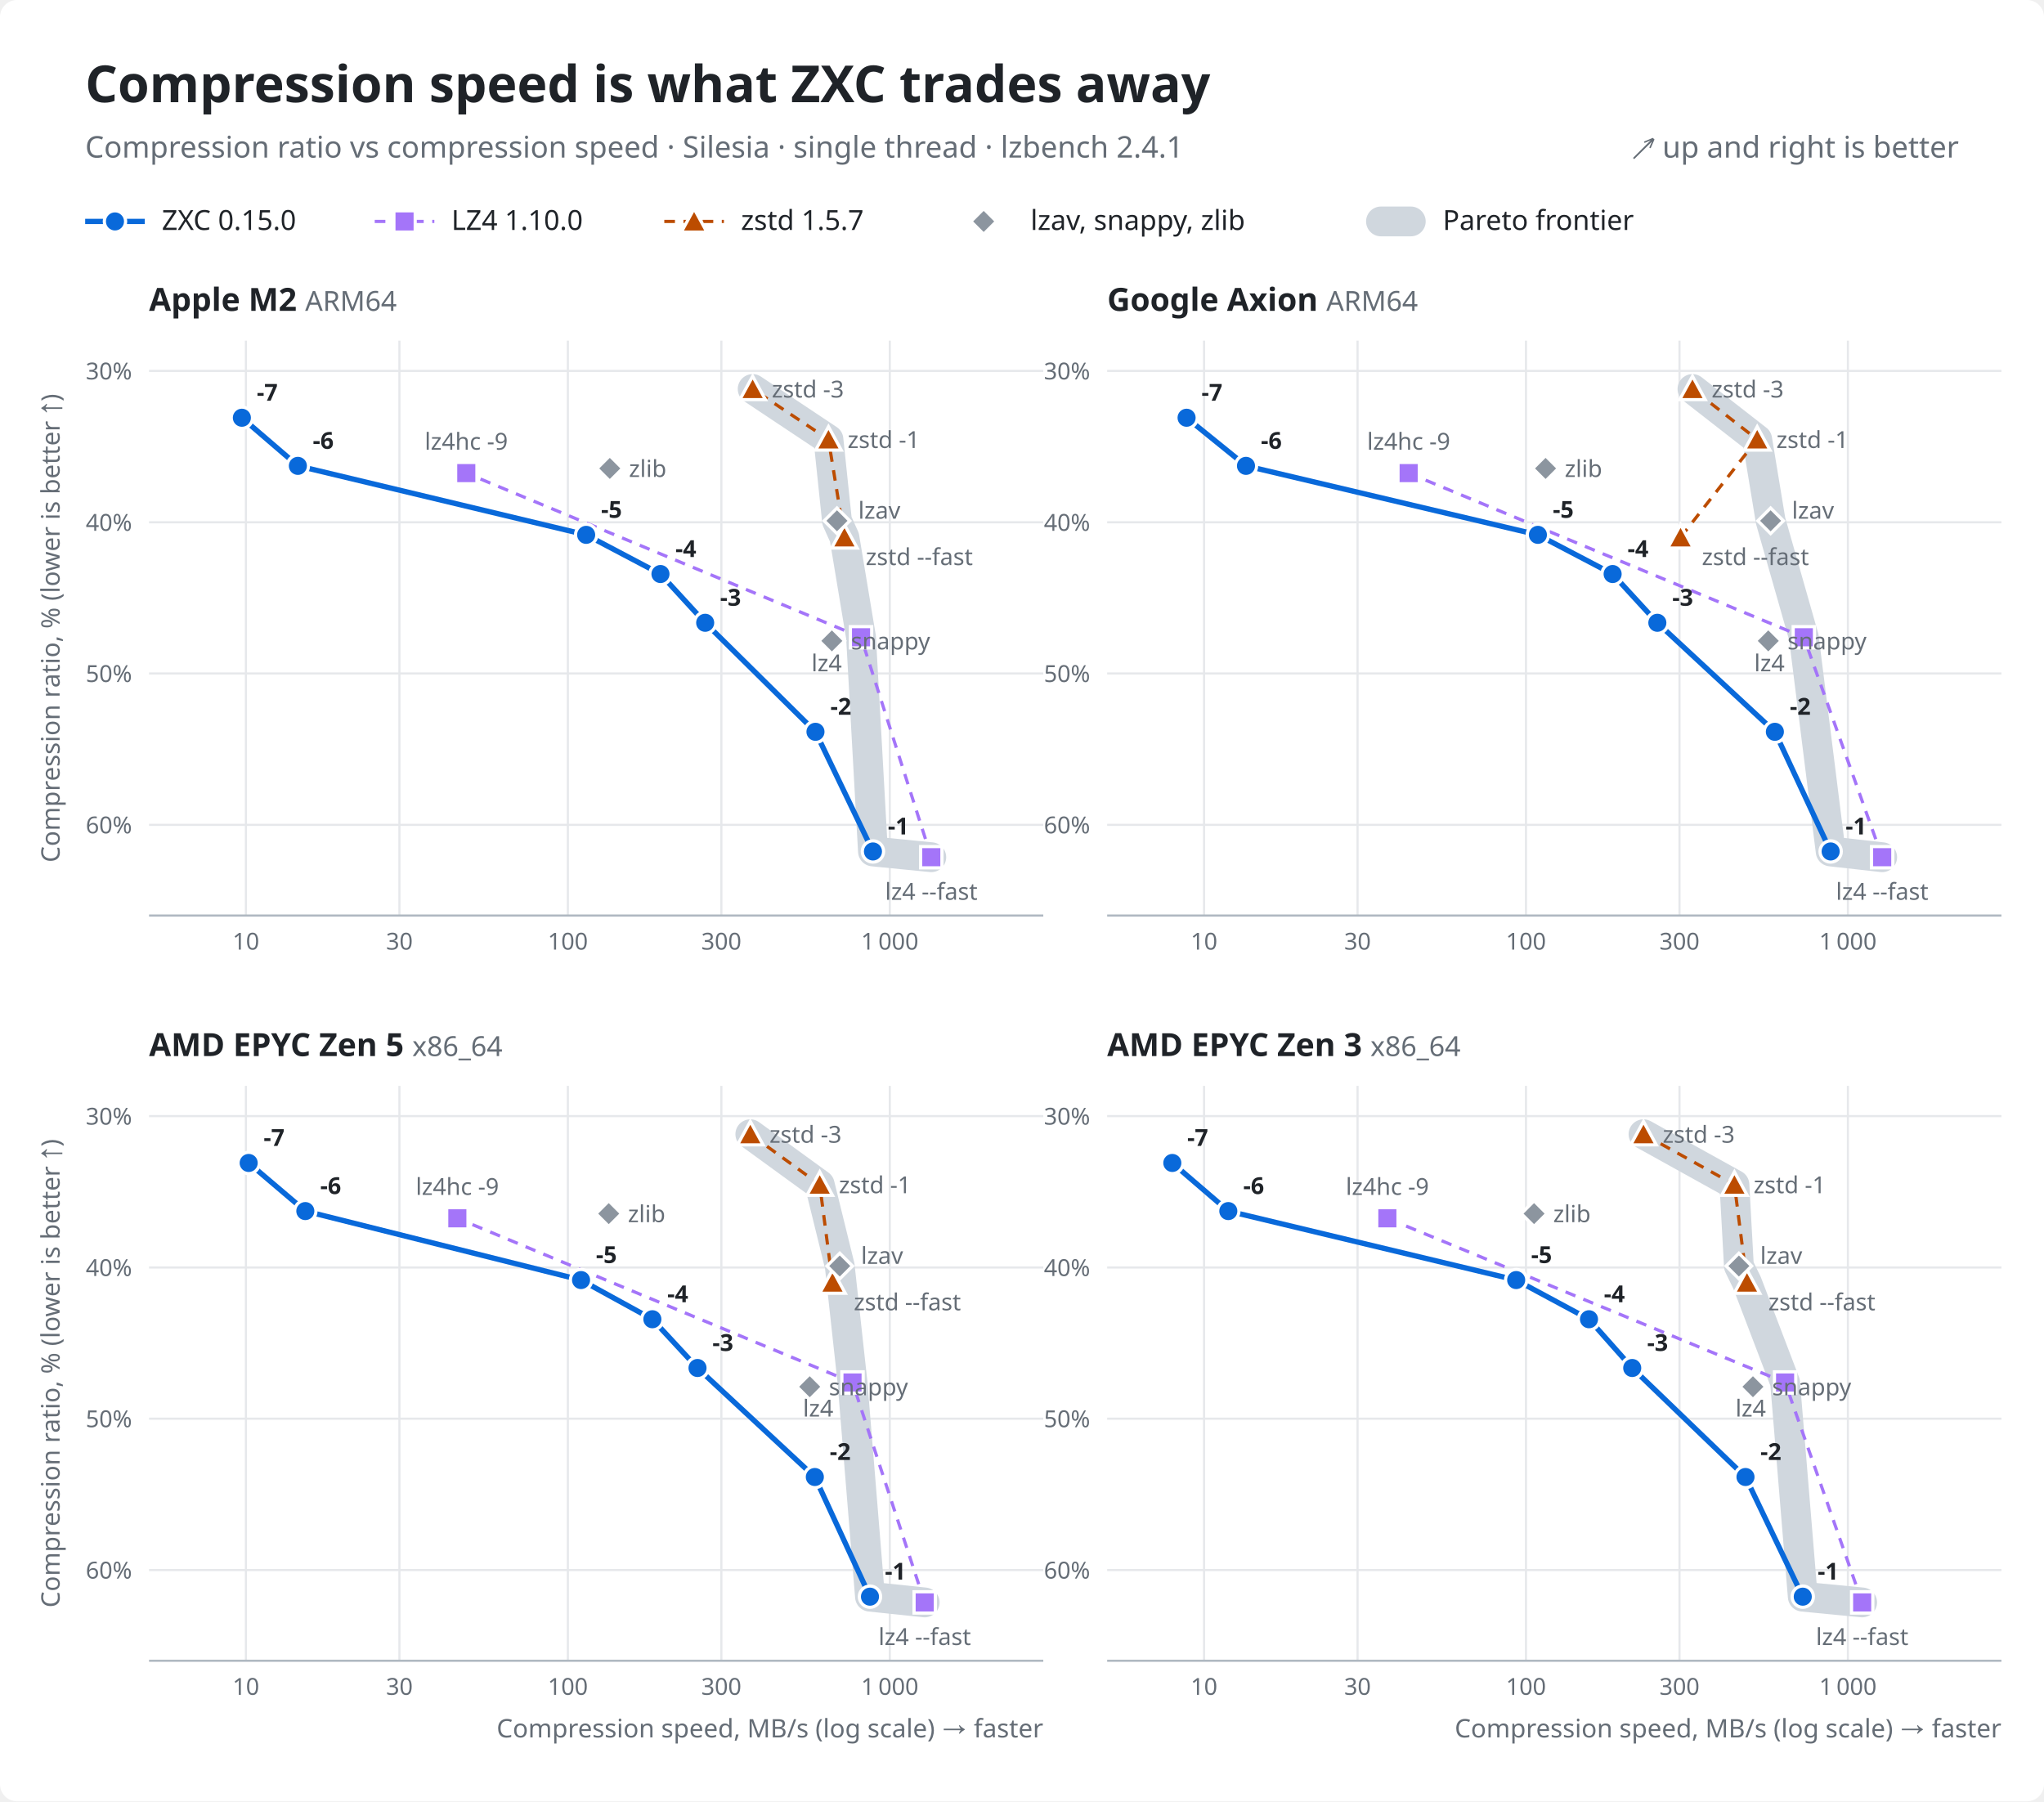
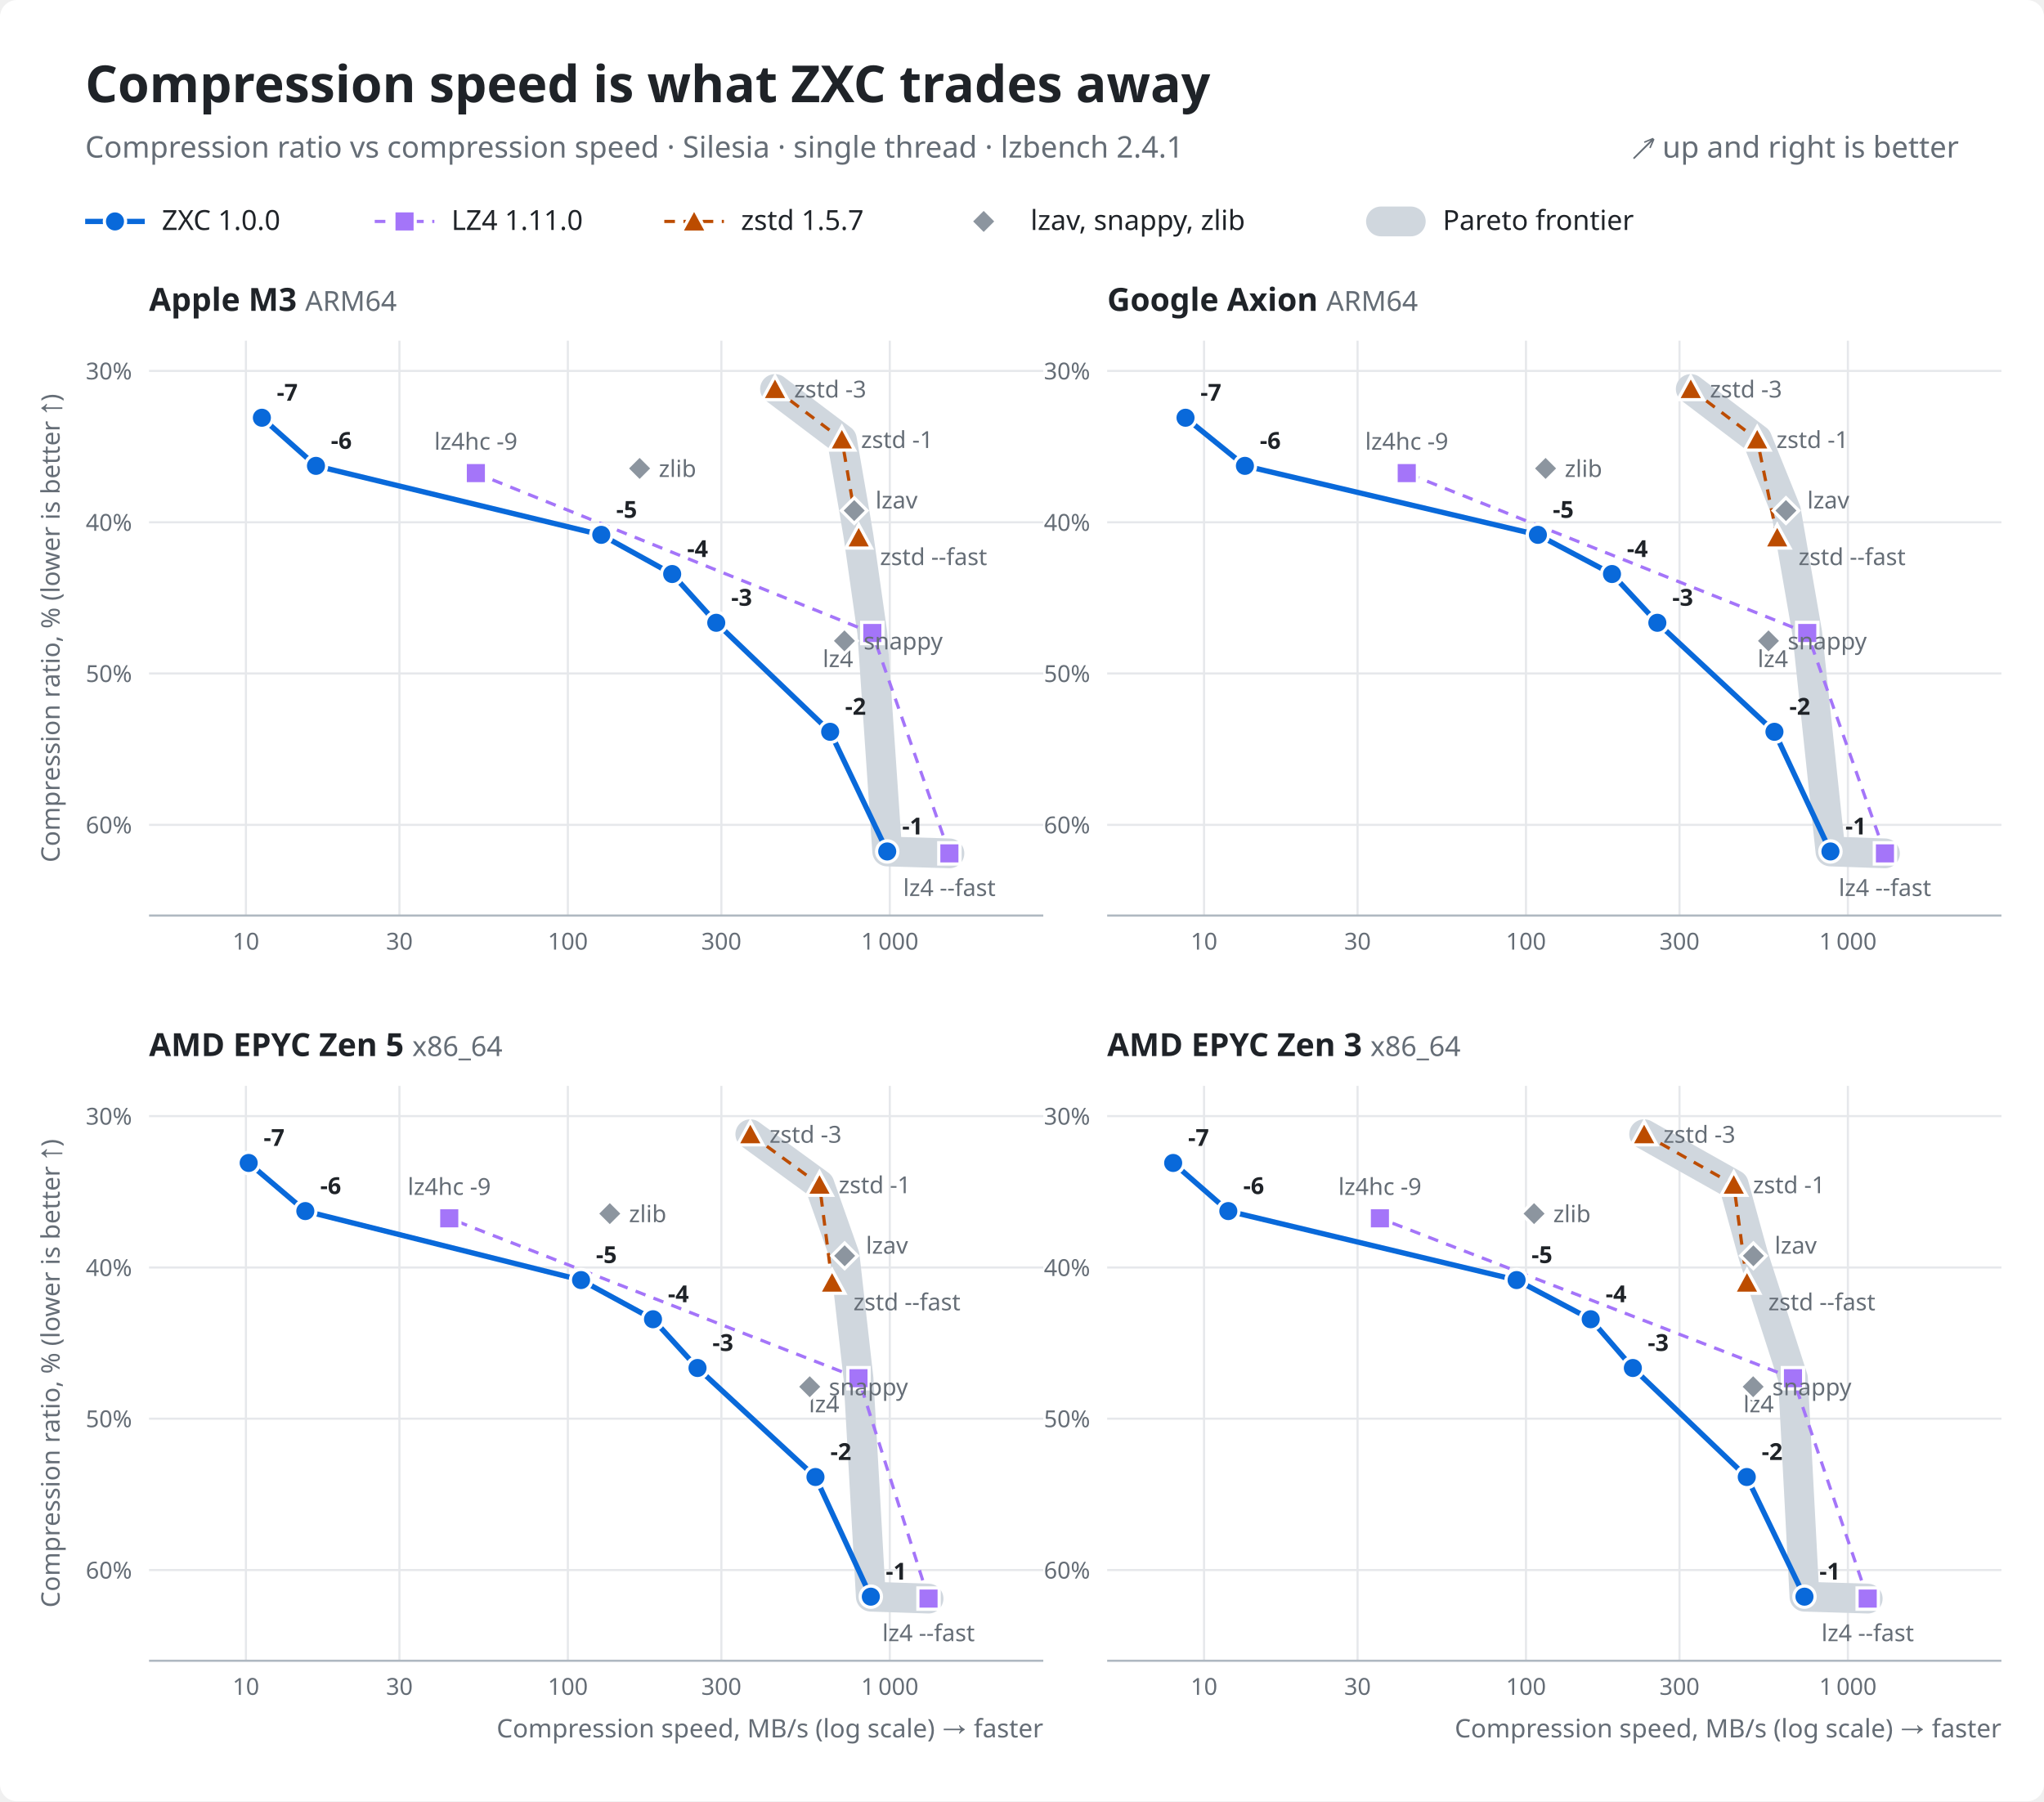
<svg xmlns="http://www.w3.org/2000/svg" viewBox="0 0 960 846" width="960" height="846" role="img" aria-label="Compression speed versus compression ratio for ZXC, LZ4, zstd, lzav, snappy and zlib on four CPUs, with the Pareto frontier">
  <style>text{font-family:-apple-system,BlinkMacSystemFont,"Segoe UI","Noto Sans",Helvetica,Arial,sans-serif;font-size:11px}.t{font-size:24px;font-weight:700}.st{font-size:14px}.pt{font-size:15px;font-weight:600}.pa{font-size:13px;font-weight:400}.ax{font-size:12px}.b{font-weight:600}.lg{font-size:13px}.num{font-variant-numeric:tabular-nums}.grid,.axis{stroke-width:1}.ring{stroke-width:1.5}.zl{fill:none;stroke-width:2.5;stroke-linejoin:round}.vl{fill:none;stroke-width:1.5;stroke-dasharray:5 4}.ol{fill:none;stroke-width:1.5;stroke-dasharray:5 4}.fr{fill:none;stroke-width:14;stroke-linejoin:round;stroke-linecap:round}.bg{fill:#ffffff}text{fill:#1f2328}.mu{fill:#656d76}.grid{stroke:#e6e8eb}.axis{stroke:#afb8c1}.zl{stroke:#0969da}.zp{fill:#0969da}.gp{fill:#8c959f}.ol{stroke:#bc4c00}.op{fill:#bc4c00}.ring{stroke:#ffffff}.fr{stroke:#d0d7de}.vp{fill:#a475f9}.vl{stroke:#a475f9}@media (prefers-color-scheme:dark){.bg{fill:#0d1117}text{fill:#e6edf3}.mu{fill:#8d96a0}.grid{stroke:#21262d}.axis{stroke:#3d444d}.zl{stroke:#4493f8}.zp{fill:#4493f8}.gp{fill:#6e7681}.ol{stroke:#db6d28}.op{fill:#db6d28}.ring{stroke:#0d1117}.fr{stroke:#30363d}.vp{fill:#bc8cff}.vl{stroke:#bc8cff}}.m{text-anchor:middle}.e{text-anchor:end}</style>
  <rect class="bg" width="960" height="846" rx="8" />
  <text x="40" y="48" class="t">Compression speed is what ZXC trades away</text>
  <text x="40" y="74" class="st mu">Compression ratio vs compression speed · Silesia · single thread · lzbench 2.4.1</text>
  <text x="920" y="74" class="st mu e">↗ up and right is better</text>
  <path class="zl" d="M40 104h28" />
  <circle class="zp ring" cx="54" cy="104" r="5" />
-   <text x="76" y="108" class="lg">ZXC 0.15.0</text>
+   <text x="76" y="108" class="lg">ZXC 1.0.0</text>
  <path class="vl" d="M176 104h28" />
  <rect class="vp ring" x="185" y="99" width="10" height="10" />
-   <text x="212" y="108" class="lg">LZ4 1.10.0</text>
+   <text x="212" y="108" class="lg">LZ4 1.11.0</text>
  <path class="ol" d="M312 104h28" />
  <path class="op ring" d="M326 98l6 11h-12z" />
  <text x="348" y="108" class="lg">zstd 1.5.7</text>
  <path class="gp ring" d="M462 98l6 6l-6 6l-6-6z" />
  <text x="484" y="108" class="lg">lzav, snappy, zlib</text>
  <path class="fr" d="M648.6 104h14" />
  <text x="677.6" y="108" class="lg">Pareto frontier</text>
  <path class="grid" d="M115.5 160v270" />
  <text x="115.5" y="446" class="mu num m">10</text>
  <path class="grid" d="M187.6 160v270" />
  <text x="187.6" y="446" class="mu num m">30</text>
  <path class="grid" d="M266.7 160v270" />
  <text x="266.7" y="446" class="mu num m">100</text>
  <path class="grid" d="M338.8 160v270" />
  <text x="338.8" y="446" class="mu num m">300</text>
  <path class="grid" d="M417.9 160v270" />
  <text x="417.9" y="446" class="mu num m">1 000</text>
  <path class="grid" d="M70 174.2h420" />
  <text x="62" y="178.2" class="mu num e">30%</text>
  <path class="grid" d="M70 245.3h420" />
  <text x="62" y="249.3" class="mu num e">40%</text>
  <path class="grid" d="M70 316.3h420" />
  <text x="62" y="320.3" class="mu num e">50%</text>
  <path class="grid" d="M70 387.4h420" />
  <text x="62" y="391.4" class="mu num e">60%</text>
  <path class="axis" d="M70 430h420" />
  <text class="ax mu m" transform="translate(28 295) rotate(-90)">Compression ratio, % (lower is better ↑)</text>
-   <text x="70" y="146" class="pt">Apple M2 <tspan class="pa mu">ARM64</tspan>
-   </text>
-   <polyline class="fr" points="437.4,402.6 410.0,399.9 404.4,299.3 396.6,252.4 393.1,244.6 389.1,206.4 353.5,182.7" />
-   <polyline class="vl" points="437.4,402.6 404.4,299.3 219,222.2" />
-   <rect class="vp ring" x="432.4" y="397.6" width="10" height="10" />
-   <text x="437.4" y="422.6" class="mu m">lz4 --fast</text>
-   <rect class="vp ring" x="399.4" y="294.3" width="10" height="10" />
-   <text x="395.4" y="315.3" class="mu e">lz4</text>
-   <rect class="vp ring" x="214" y="217.2" width="10" height="10" />
-   <text x="219" y="211.2" class="mu m">lz4hc -9</text>
-   <polyline class="ol" points="396.6,252.4 389.1,206.4 353.5,182.7" />
-   <path class="op ring" d="M396.6 246.4l6 11h-12z" />
-   <text x="406.6" y="265.4" class="mu">zstd --fast</text>
-   <path class="op ring" d="M389.1 200.4l6 11h-12z" />
-   <text x="398.1" y="210.4" class="mu">zstd -1</text>
-   <path class="op ring" d="M353.5 176.7l6 11h-12z" />
-   <text x="362.5" y="186.7" class="mu">zstd -3</text>
-   <path class="gp ring" d="M393.1 238.6l6 6l-6 6l-6-6z" />
-   <text x="403.1" y="243.6" class="mu">lzav</text>
-   <path class="gp ring" d="M390.7 295l6 6l-6 6l-6-6z" />
-   <text x="399.7" y="305" class="mu">snappy</text>
-   <path class="gp ring" d="M286.4 214l6 6l-6 6l-6-6z" />
-   <text x="295.4" y="224" class="mu">zlib</text>
-   <polyline class="zl" points="410.0,399.9 383,343.7 331.2,292.5 310.2,269.6 275.3,251.2 139.9,218.8 113.6,196.2" />
-   <circle class="zp ring" cx="410" cy="399.9" r="5" />
-   <text x="417" y="391.9" class="b">-1</text>
-   <circle class="zp ring" cx="383" cy="343.7" r="5" />
-   <text x="390" y="335.7" class="b">-2</text>
-   <circle class="zp ring" cx="331.2" cy="292.5" r="5" />
-   <text x="338.2" y="284.5" class="b">-3</text>
-   <circle class="zp ring" cx="310.2" cy="269.6" r="5" />
-   <text x="317.2" y="261.6" class="b">-4</text>
-   <circle class="zp ring" cx="275.3" cy="251.2" r="5" />
-   <text x="282.3" y="243.2" class="b">-5</text>
-   <circle class="zp ring" cx="139.9" cy="218.8" r="5" />
-   <text x="146.9" y="210.8" class="b">-6</text>
-   <circle class="zp ring" cx="113.6" cy="196.2" r="5" />
-   <text x="120.6" y="188.2" class="b">-7</text>
+   <text x="70" y="146" class="pt">Apple M3 <tspan class="pa mu">ARM64</tspan>
+   </text>
+   <polyline class="fr" points="445.9,400.8 416.7,399.9 409.7,297.3 403.3,252.4 401.2,239.8 395.4,206.4 364,182.7" />
+   <polyline class="vl" points="445.9,400.8 409.7,297.3 223.5,222.2" />
+   <rect class="vp ring" x="440.9" y="395.8" width="10" height="10" />
+   <text x="445.9" y="420.8" class="mu m">lz4 --fast</text>
+   <rect class="vp ring" x="404.7" y="292.3" width="10" height="10" />
+   <text x="400.7" y="313.3" class="mu e">lz4</text>
+   <rect class="vp ring" x="218.5" y="217.2" width="10" height="10" />
+   <text x="223.5" y="211.2" class="mu m">lz4hc -9</text>
+   <polyline class="ol" points="403.3,252.4 395.4,206.4 364,182.7" />
+   <path class="op ring" d="M403.3 246.4l6 11h-12z" />
+   <text x="413.3" y="265.4" class="mu">zstd --fast</text>
+   <path class="op ring" d="M395.4 200.4l6 11h-12z" />
+   <text x="404.4" y="210.4" class="mu">zstd -1</text>
+   <path class="op ring" d="M364 176.7l6 11h-12z" />
+   <text x="373" y="186.7" class="mu">zstd -3</text>
+   <path class="gp ring" d="M401.2 233.8l6 6l-6 6l-6-6z" />
+   <text x="411.2" y="238.8" class="mu">lzav</text>
+   <path class="gp ring" d="M396.6 295l6 6l-6 6l-6-6z" />
+   <text x="405.6" y="305" class="mu">snappy</text>
+   <path class="gp ring" d="M300.4 214l6 6l-6 6l-6-6z" />
+   <text x="309.4" y="224" class="mu">zlib</text>
+   <polyline class="zl" points="416.7,399.9 389.9,343.7 336.4,292.5 315.7,269.6 282.4,251.2 148.4,218.8 123,196.2" />
+   <circle class="zp ring" cx="416.7" cy="399.9" r="5" />
+   <text x="423.7" y="391.9" class="b">-1</text>
+   <circle class="zp ring" cx="389.9" cy="343.7" r="5" />
+   <text x="396.9" y="335.7" class="b">-2</text>
+   <circle class="zp ring" cx="336.4" cy="292.5" r="5" />
+   <text x="343.4" y="284.5" class="b">-3</text>
+   <circle class="zp ring" cx="315.7" cy="269.6" r="5" />
+   <text x="322.7" y="261.6" class="b">-4</text>
+   <circle class="zp ring" cx="282.4" cy="251.2" r="5" />
+   <text x="289.4" y="243.2" class="b">-5</text>
+   <circle class="zp ring" cx="148.4" cy="218.8" r="5" />
+   <text x="155.4" y="210.8" class="b">-6</text>
+   <circle class="zp ring" cx="123" cy="196.2" r="5" />
+   <text x="130" y="188.2" class="b">-7</text>
  <path class="grid" d="M565.5 160v270" />
  <text x="565.5" y="446" class="mu num m">10</text>
  <path class="grid" d="M637.6 160v270" />
  <text x="637.6" y="446" class="mu num m">30</text>
  <path class="grid" d="M716.7 160v270" />
  <text x="716.7" y="446" class="mu num m">100</text>
  <path class="grid" d="M788.8 160v270" />
  <text x="788.8" y="446" class="mu num m">300</text>
  <path class="grid" d="M867.9 160v270" />
  <text x="867.9" y="446" class="mu num m">1 000</text>
  <path class="grid" d="M520 174.2h420" />
  <text x="512" y="178.2" class="mu num e">30%</text>
  <path class="grid" d="M520 245.3h420" />
  <text x="512" y="249.3" class="mu num e">40%</text>
  <path class="grid" d="M520 316.3h420" />
  <text x="512" y="320.3" class="mu num e">50%</text>
  <path class="grid" d="M520 387.4h420" />
  <text x="512" y="391.4" class="mu num e">60%</text>
  <path class="axis" d="M520 430h420" />
  <text x="520" y="146" class="pt">Google Axion <tspan class="pa mu">ARM64</tspan>
  </text>
-   <polyline class="fr" points="884,402.6 859.8,399.9 847.2,299.3 831.6,244.6 825.3,206.4 794.9,182.7" />
-   <polyline class="vl" points="884,402.6 847.2,299.3 661.6,222.2" />
-   <rect class="vp ring" x="879" y="397.6" width="10" height="10" />
-   <text x="884" y="422.6" class="mu m">lz4 --fast</text>
-   <rect class="vp ring" x="842.2" y="294.3" width="10" height="10" />
-   <text x="838.2" y="315.3" class="mu e">lz4</text>
-   <rect class="vp ring" x="656.6" y="217.2" width="10" height="10" />
-   <text x="661.6" y="211.2" class="mu m">lz4hc -9</text>
-   <polyline class="ol" points="789.3,252.4 825.3,206.4 794.9,182.7" />
-   <path class="op ring" d="M789.3 246.4l6 11h-12z" />
-   <text x="799.3" y="265.4" class="mu">zstd --fast</text>
+   <polyline class="fr" points="885.3,400.8 859.7,399.9 848.8,297.3 838.8,239.8 825.3,206.4 794.1,182.7" />
+   <polyline class="vl" points="885.3,400.8 848.8,297.3 660.7,222.2" />
+   <rect class="vp ring" x="880.3" y="395.8" width="10" height="10" />
+   <text x="885.3" y="420.8" class="mu m">lz4 --fast</text>
+   <rect class="vp ring" x="843.8" y="292.3" width="10" height="10" />
+   <text x="839.8" y="313.3" class="mu e">lz4</text>
+   <rect class="vp ring" x="655.7" y="217.2" width="10" height="10" />
+   <text x="660.7" y="211.2" class="mu m">lz4hc -9</text>
+   <polyline class="ol" points="834.7,252.4 825.3,206.4 794.1,182.7" />
+   <path class="op ring" d="M834.7 246.4l6 11h-12z" />
+   <text x="844.7" y="265.4" class="mu">zstd --fast</text>
  <path class="op ring" d="M825.3 200.4l6 11h-12z" />
  <text x="834.3" y="210.4" class="mu">zstd -1</text>
-   <path class="op ring" d="M794.9 176.7l6 11h-12z" />
-   <text x="803.9" y="186.7" class="mu">zstd -3</text>
-   <path class="gp ring" d="M831.6 238.6l6 6l-6 6l-6-6z" />
-   <text x="841.6" y="243.6" class="mu">lzav</text>
-   <path class="gp ring" d="M830.5 295l6 6l-6 6l-6-6z" />
-   <text x="839.5" y="305" class="mu">snappy</text>
+   <path class="op ring" d="M794.1 176.7l6 11h-12z" />
+   <text x="803.1" y="186.7" class="mu">zstd -3</text>
+   <path class="gp ring" d="M838.8 233.8l6 6l-6 6l-6-6z" />
+   <text x="848.8" y="238.8" class="mu">lzav</text>
+   <path class="gp ring" d="M830.6 295l6 6l-6 6l-6-6z" />
+   <text x="839.6" y="305" class="mu">snappy</text>
  <path class="gp ring" d="M725.9 214l6 6l-6 6l-6-6z" />
  <text x="734.9" y="224" class="mu">zlib</text>
-   <polyline class="zl" points="859.8,399.9 833.6,343.7 778.4,292.5 757.4,269.6 722.3,251.2 585.2,218.8 557.3,196.2" />
-   <circle class="zp ring" cx="859.8" cy="399.9" r="5" />
-   <text x="866.8" y="391.9" class="b">-1</text>
-   <circle class="zp ring" cx="833.6" cy="343.7" r="5" />
-   <text x="840.6" y="335.7" class="b">-2</text>
+   <polyline class="zl" points="859.7,399.9 833.4,343.7 778.4,292.5 757.1,269.6 722.3,251.2 584.7,218.8 556.8,196.2" />
+   <circle class="zp ring" cx="859.7" cy="399.9" r="5" />
+   <text x="866.7" y="391.9" class="b">-1</text>
+   <circle class="zp ring" cx="833.4" cy="343.7" r="5" />
+   <text x="840.4" y="335.7" class="b">-2</text>
  <circle class="zp ring" cx="778.4" cy="292.5" r="5" />
  <text x="785.4" y="284.5" class="b">-3</text>
-   <circle class="zp ring" cx="757.4" cy="269.6" r="5" />
-   <text x="764.4" y="261.6" class="b">-4</text>
+   <circle class="zp ring" cx="757.1" cy="269.6" r="5" />
+   <text x="764.1" y="261.6" class="b">-4</text>
  <circle class="zp ring" cx="722.3" cy="251.2" r="5" />
  <text x="729.3" y="243.2" class="b">-5</text>
-   <circle class="zp ring" cx="585.2" cy="218.8" r="5" />
-   <text x="592.2" y="210.8" class="b">-6</text>
-   <circle class="zp ring" cx="557.3" cy="196.2" r="5" />
-   <text x="564.3" y="188.2" class="b">-7</text>
+   <circle class="zp ring" cx="584.7" cy="218.8" r="5" />
+   <text x="591.7" y="210.8" class="b">-6</text>
+   <circle class="zp ring" cx="556.8" cy="196.2" r="5" />
+   <text x="563.8" y="188.2" class="b">-7</text>
  <path class="grid" d="M115.5 510v270" />
  <text x="115.5" y="796" class="mu num m">10</text>
  <path class="grid" d="M187.6 510v270" />
  <text x="187.6" y="796" class="mu num m">30</text>
  <path class="grid" d="M266.7 510v270" />
  <text x="266.7" y="796" class="mu num m">100</text>
  <path class="grid" d="M338.8 510v270" />
  <text x="338.8" y="796" class="mu num m">300</text>
  <path class="grid" d="M417.9 510v270" />
  <text x="417.9" y="796" class="mu num m">1 000</text>
  <path class="grid" d="M70 524.2h420" />
  <text x="62" y="528.2" class="mu num e">30%</text>
  <path class="grid" d="M70 595.3h420" />
  <text x="62" y="599.3" class="mu num e">40%</text>
  <path class="grid" d="M70 666.3h420" />
  <text x="62" y="670.3" class="mu num e">50%</text>
  <path class="grid" d="M70 737.4h420" />
  <text x="62" y="741.4" class="mu num e">60%</text>
  <path class="axis" d="M70 780h420" />
  <text class="ax mu m" transform="translate(28 645) rotate(-90)">Compression ratio, % (lower is better ↑)</text>
  <text x="490" y="816" class="ax mu e">Compression speed, MB/s (log scale) → faster</text>
  <text x="70" y="496" class="pt">AMD EPYC Zen 5 <tspan class="pa mu">x86_64</tspan>
  </text>
-   <polyline class="fr" points="434.3,752.6 408.6,749.9 400.4,649.3 394.4,594.6 385,556.4 352.4,532.7" />
-   <polyline class="vl" points="434.3,752.6 400.4,649.3 214.8,572.2" />
-   <rect class="vp ring" x="429.3" y="747.6" width="10" height="10" />
-   <text x="434.3" y="772.6" class="mu m">lz4 --fast</text>
-   <rect class="vp ring" x="395.4" y="644.3" width="10" height="10" />
-   <text x="391.4" y="665.3" class="mu e">lz4</text>
-   <rect class="vp ring" x="209.8" y="567.2" width="10" height="10" />
-   <text x="214.8" y="561.2" class="mu m">lz4hc -9</text>
-   <polyline class="ol" points="391,602.4 385,556.4 352.4,532.7" />
-   <path class="op ring" d="M391 596.4l6 11h-12z" />
-   <text x="401" y="615.4" class="mu">zstd --fast</text>
-   <path class="op ring" d="M385 550.4l6 11h-12z" />
-   <text x="394" y="560.4" class="mu">zstd -1</text>
+   <polyline class="fr" points="436.1,750.8 409,749.9 403.2,647.3 396.7,589.8 384.9,556.4 352.4,532.7" />
+   <polyline class="vl" points="436.1,750.8 403.2,647.3 211,572.2" />
+   <rect class="vp ring" x="431.1" y="745.8" width="10" height="10" />
+   <text x="436.1" y="770.8" class="mu m">lz4 --fast</text>
+   <rect class="vp ring" x="398.2" y="642.3" width="10" height="10" />
+   <text x="394.2" y="663.3" class="mu e">lz4</text>
+   <rect class="vp ring" x="206" y="567.2" width="10" height="10" />
+   <text x="211" y="561.2" class="mu m">lz4hc -9</text>
+   <polyline class="ol" points="390.8,602.4 384.9,556.4 352.4,532.7" />
+   <path class="op ring" d="M390.8 596.4l6 11h-12z" />
+   <text x="400.8" y="615.4" class="mu">zstd --fast</text>
+   <path class="op ring" d="M384.9 550.4l6 11h-12z" />
+   <text x="393.9" y="560.4" class="mu">zstd -1</text>
  <path class="op ring" d="M352.4 526.7l6 11h-12z" />
  <text x="361.4" y="536.7" class="mu">zstd -3</text>
-   <path class="gp ring" d="M394.4 588.6l6 6l-6 6l-6-6z" />
-   <text x="404.4" y="593.6" class="mu">lzav</text>
+   <path class="gp ring" d="M396.7 583.8l6 6l-6 6l-6-6z" />
+   <text x="406.7" y="588.8" class="mu">lzav</text>
  <path class="gp ring" d="M380.3 645.3l6 6l-6 6l-6-6z" />
  <text x="389.3" y="655.3" class="mu">snappy</text>
-   <path class="gp ring" d="M285.9 564l6 6l-6 6l-6-6z" />
-   <text x="294.9" y="574" class="mu">zlib</text>
-   <polyline class="zl" points="408.6,749.9 382.7,693.7 327.6,642.5 306.4,619.6 272.9,601.2 143.4,568.8 116.8,546.2" />
-   <circle class="zp ring" cx="408.6" cy="749.9" r="5" />
-   <text x="415.6" y="741.9" class="b">-1</text>
-   <circle class="zp ring" cx="382.7" cy="693.7" r="5" />
-   <text x="389.7" y="685.7" class="b">-2</text>
+   <path class="gp ring" d="M286.4 564l6 6l-6 6l-6-6z" />
+   <text x="295.4" y="574" class="mu">zlib</text>
+   <polyline class="zl" points="409,749.9 383,693.7 327.6,642.5 306.7,619.6 272.9,601.2 143.4,568.8 116.8,546.2" />
+   <circle class="zp ring" cx="409" cy="749.9" r="5" />
+   <text x="416" y="741.9" class="b">-1</text>
+   <circle class="zp ring" cx="383" cy="693.7" r="5" />
+   <text x="390" y="685.7" class="b">-2</text>
  <circle class="zp ring" cx="327.6" cy="642.5" r="5" />
  <text x="334.6" y="634.5" class="b">-3</text>
-   <circle class="zp ring" cx="306.4" cy="619.6" r="5" />
-   <text x="313.4" y="611.6" class="b">-4</text>
+   <circle class="zp ring" cx="306.7" cy="619.6" r="5" />
+   <text x="313.7" y="611.6" class="b">-4</text>
  <circle class="zp ring" cx="272.9" cy="601.2" r="5" />
  <text x="279.9" y="593.2" class="b">-5</text>
  <circle class="zp ring" cx="143.4" cy="568.8" r="5" />
  <text x="150.4" y="560.8" class="b">-6</text>
  <circle class="zp ring" cx="116.8" cy="546.2" r="5" />
  <text x="123.8" y="538.2" class="b">-7</text>
  <path class="grid" d="M565.5 510v270" />
  <text x="565.5" y="796" class="mu num m">10</text>
  <path class="grid" d="M637.6 510v270" />
  <text x="637.6" y="796" class="mu num m">30</text>
  <path class="grid" d="M716.7 510v270" />
  <text x="716.7" y="796" class="mu num m">100</text>
  <path class="grid" d="M788.8 510v270" />
  <text x="788.8" y="796" class="mu num m">300</text>
  <path class="grid" d="M867.9 510v270" />
  <text x="867.9" y="796" class="mu num m">1 000</text>
  <path class="grid" d="M520 524.2h420" />
  <text x="512" y="528.2" class="mu num e">30%</text>
  <path class="grid" d="M520 595.3h420" />
  <text x="512" y="599.3" class="mu num e">40%</text>
  <path class="grid" d="M520 666.3h420" />
  <text x="512" y="670.3" class="mu num e">50%</text>
  <path class="grid" d="M520 737.4h420" />
  <text x="512" y="741.4" class="mu num e">60%</text>
  <path class="axis" d="M520 780h420" />
  <text x="940" y="816" class="ax mu e">Compression speed, MB/s (log scale) → faster</text>
  <text x="520" y="496" class="pt">AMD EPYC Zen 3 <tspan class="pa mu">x86_64</tspan>
  </text>
-   <polyline class="fr" points="874.6,752.6 846.7,749.9 838.4,649.3 820.5,602.4 816.7,594.6 814.6,556.4 771.9,532.7" />
-   <polyline class="vl" points="874.6,752.6 838.4,649.3 651.6,572.2" />
-   <rect class="vp ring" x="869.6" y="747.6" width="10" height="10" />
-   <text x="874.6" y="772.6" class="mu m">lz4 --fast</text>
-   <rect class="vp ring" x="833.4" y="644.3" width="10" height="10" />
-   <text x="829.4" y="665.3" class="mu e">lz4</text>
-   <rect class="vp ring" x="646.6" y="567.2" width="10" height="10" />
-   <text x="651.6" y="561.2" class="mu m">lz4hc -9</text>
-   <polyline class="ol" points="820.5,602.4 814.6,556.4 771.9,532.7" />
+   <polyline class="fr" points="877.2,750.8 847.5,749.9 842.1,647.3 823.5,589.8 814.3,556.4 772.2,532.7" />
+   <polyline class="vl" points="877.2,750.8 842.1,647.3 648.1,572.2" />
+   <rect class="vp ring" x="872.2" y="745.8" width="10" height="10" />
+   <text x="877.2" y="770.8" class="mu m">lz4 --fast</text>
+   <rect class="vp ring" x="837.1" y="642.3" width="10" height="10" />
+   <text x="833.1" y="663.3" class="mu e">lz4</text>
+   <rect class="vp ring" x="643.1" y="567.2" width="10" height="10" />
+   <text x="648.1" y="561.2" class="mu m">lz4hc -9</text>
+   <polyline class="ol" points="820.5,602.4 814.3,556.4 772.2,532.7" />
  <path class="op ring" d="M820.5 596.4l6 11h-12z" />
  <text x="830.5" y="615.4" class="mu">zstd --fast</text>
-   <path class="op ring" d="M814.6 550.4l6 11h-12z" />
-   <text x="823.6" y="560.4" class="mu">zstd -1</text>
-   <path class="op ring" d="M771.9 526.7l6 11h-12z" />
-   <text x="780.9" y="536.7" class="mu">zstd -3</text>
-   <path class="gp ring" d="M816.7 588.6l6 6l-6 6l-6-6z" />
-   <text x="826.7" y="593.6" class="mu">lzav</text>
-   <path class="gp ring" d="M823.3 645.3l6 6l-6 6l-6-6z" />
-   <text x="832.3" y="655.3" class="mu">snappy</text>
+   <path class="op ring" d="M814.3 550.4l6 11h-12z" />
+   <text x="823.3" y="560.4" class="mu">zstd -1</text>
+   <path class="op ring" d="M772.2 526.7l6 11h-12z" />
+   <text x="781.2" y="536.7" class="mu">zstd -3</text>
+   <path class="gp ring" d="M823.5 583.8l6 6l-6 6l-6-6z" />
+   <text x="833.5" y="588.8" class="mu">lzav</text>
+   <path class="gp ring" d="M823.4 645.3l6 6l-6 6l-6-6z" />
+   <text x="832.4" y="655.3" class="mu">snappy</text>
  <path class="gp ring" d="M720.5 564l6 6l-6 6l-6-6z" />
  <text x="729.5" y="574" class="mu">zlib</text>
-   <polyline class="zl" points="846.7,749.9 819.8,693.7 766.6,642.5 746.3,619.6 712.1,601.2 576.9,568.8 550.6,546.2" />
-   <circle class="zp ring" cx="846.7" cy="749.9" r="5" />
-   <text x="853.7" y="741.9" class="b">-1</text>
-   <circle class="zp ring" cx="819.8" cy="693.7" r="5" />
-   <text x="826.8" y="685.7" class="b">-2</text>
-   <circle class="zp ring" cx="766.6" cy="642.5" r="5" />
-   <text x="773.6" y="634.5" class="b">-3</text>
-   <circle class="zp ring" cx="746.3" cy="619.6" r="5" />
-   <text x="753.3" y="611.6" class="b">-4</text>
-   <circle class="zp ring" cx="712.1" cy="601.2" r="5" />
-   <text x="719.1" y="593.2" class="b">-5</text>
+   <polyline class="zl" points="847.5,749.9 820.4,693.7 766.9,642.5 747.1,619.6 712.3,601.2 576.9,568.8 551,546.2" />
+   <circle class="zp ring" cx="847.5" cy="749.9" r="5" />
+   <text x="854.5" y="741.9" class="b">-1</text>
+   <circle class="zp ring" cx="820.4" cy="693.7" r="5" />
+   <text x="827.4" y="685.7" class="b">-2</text>
+   <circle class="zp ring" cx="766.9" cy="642.5" r="5" />
+   <text x="773.9" y="634.5" class="b">-3</text>
+   <circle class="zp ring" cx="747.1" cy="619.6" r="5" />
+   <text x="754.1" y="611.6" class="b">-4</text>
+   <circle class="zp ring" cx="712.3" cy="601.2" r="5" />
+   <text x="719.3" y="593.2" class="b">-5</text>
  <circle class="zp ring" cx="576.9" cy="568.8" r="5" />
  <text x="583.9" y="560.8" class="b">-6</text>
-   <circle class="zp ring" cx="550.6" cy="546.2" r="5" />
-   <text x="557.6" y="538.2" class="b">-7</text>
+   <circle class="zp ring" cx="551" cy="546.2" r="5" />
+   <text x="558" y="538.2" class="b">-7</text>
</svg>
